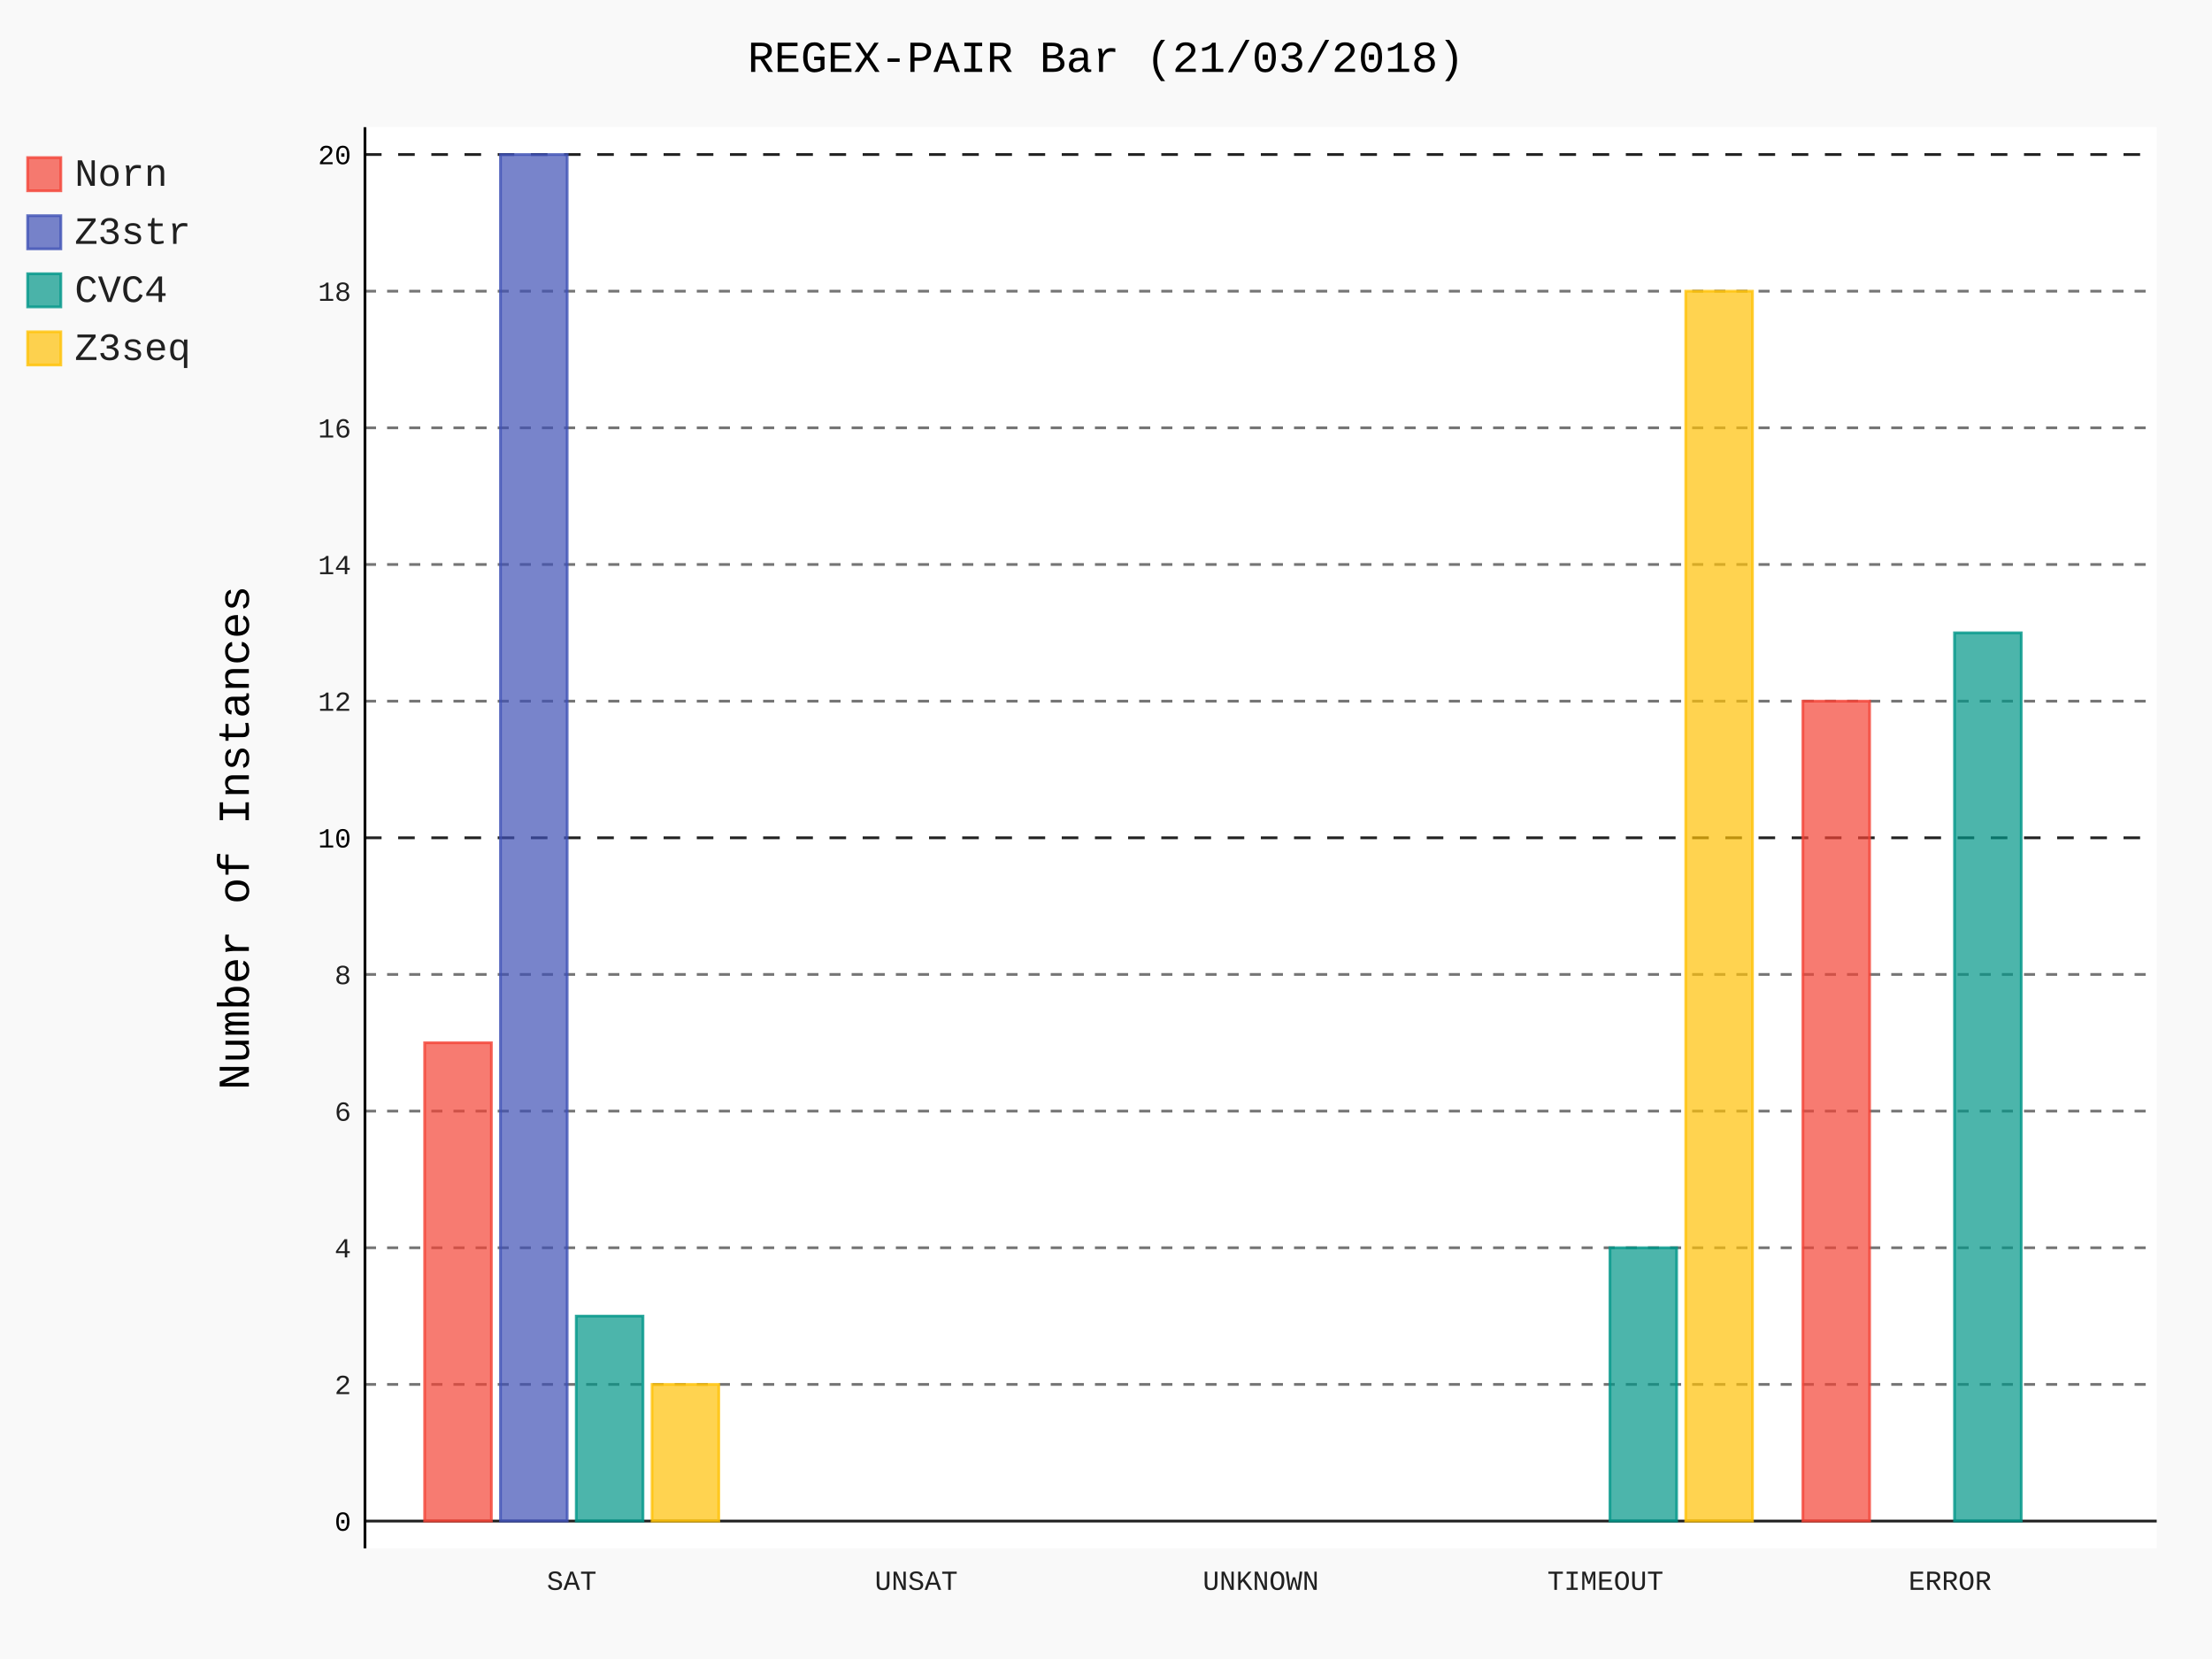
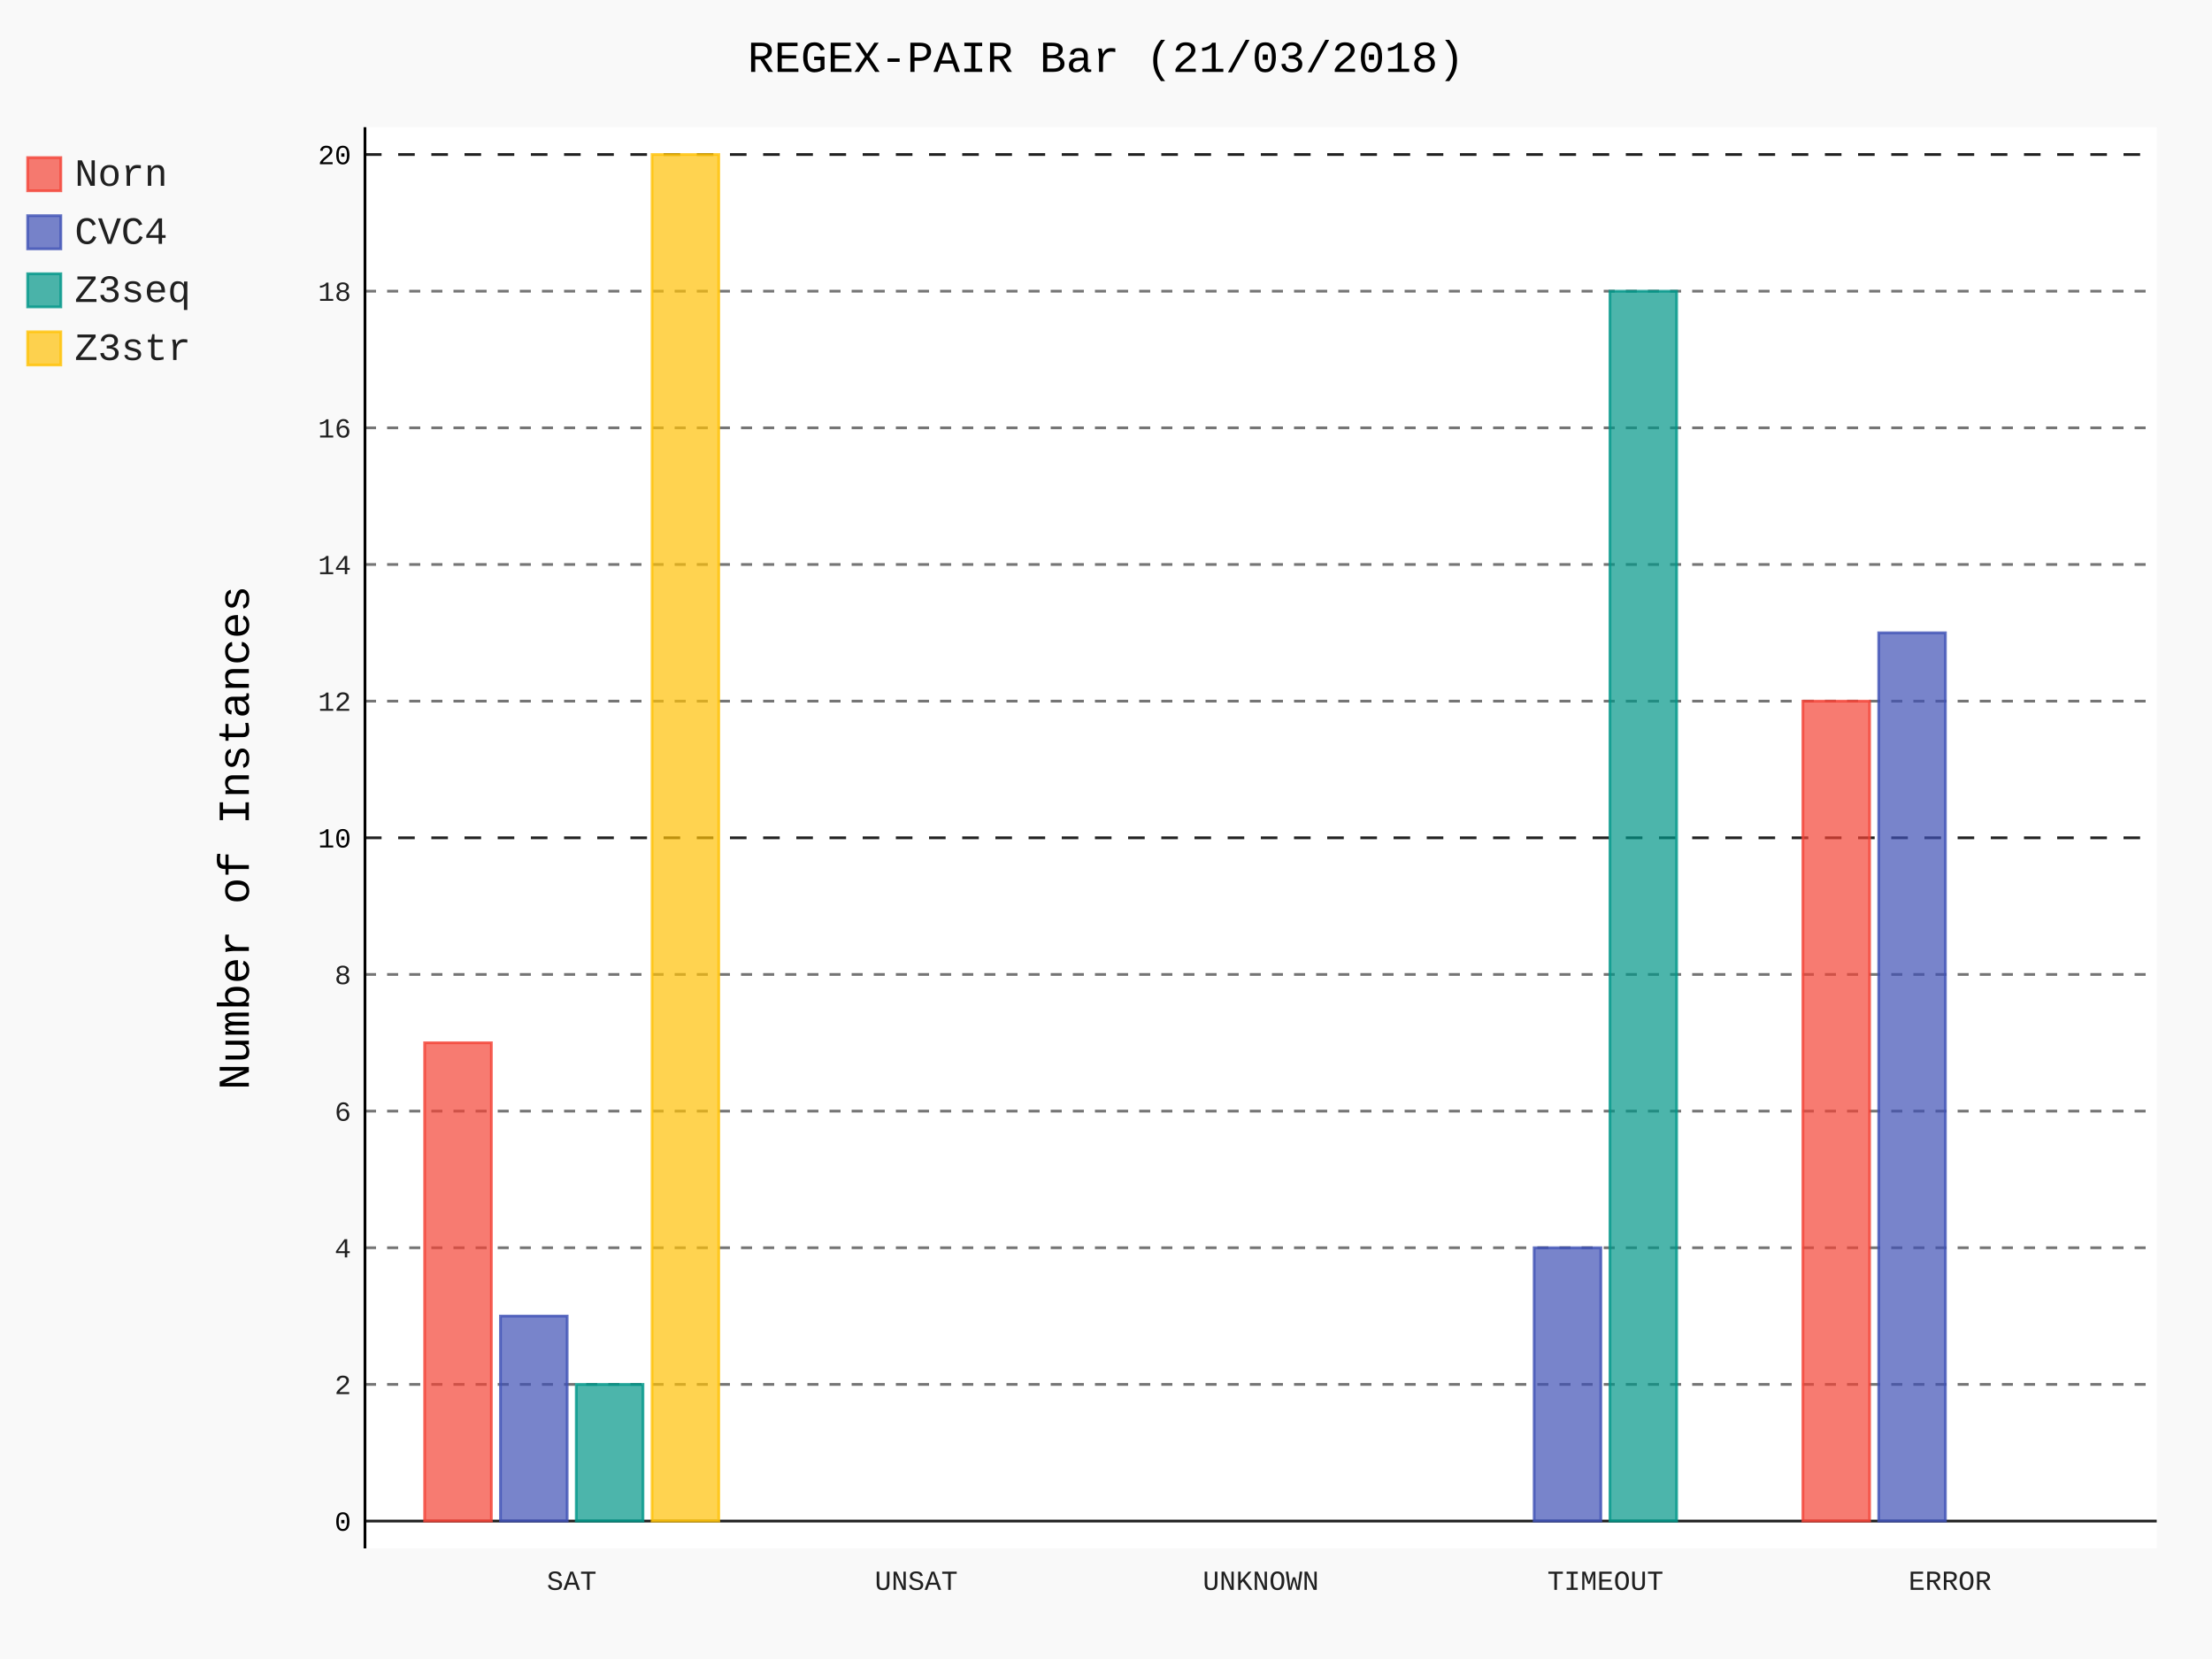
- <svg xmlns="http://www.w3.org/2000/svg" id="chart-8c0c7b80-6a56-4611-bd9f-f65aecd14f97" class="pygal-chart" viewBox="0 0 800 600">
+ <svg xmlns="http://www.w3.org/2000/svg" id="chart-8a6e1235-5697-4637-8cb0-0cb176718ff2" class="pygal-chart" viewBox="0 0 800 600">
  <defs>
-     <style type="text/css">#chart-8c0c7b80-6a56-4611-bd9f-f65aecd14f97{-webkit-user-select:none;-webkit-font-smoothing:antialiased;font-family:Consolas,"Liberation Mono",Menlo,Courier,monospace}#chart-8c0c7b80-6a56-4611-bd9f-f65aecd14f97 .title{font-family:Consolas,"Liberation Mono",Menlo,Courier,monospace;font-size:16px}#chart-8c0c7b80-6a56-4611-bd9f-f65aecd14f97 .legends .legend text{font-family:Consolas,"Liberation Mono",Menlo,Courier,monospace;font-size:14px}#chart-8c0c7b80-6a56-4611-bd9f-f65aecd14f97 .axis text{font-family:Consolas,"Liberation Mono",Menlo,Courier,monospace;font-size:10px}#chart-8c0c7b80-6a56-4611-bd9f-f65aecd14f97 .axis text.major{font-family:Consolas,"Liberation Mono",Menlo,Courier,monospace;font-size:10px}#chart-8c0c7b80-6a56-4611-bd9f-f65aecd14f97 .text-overlay text.value{font-family:Consolas,"Liberation Mono",Menlo,Courier,monospace;font-size:16px}#chart-8c0c7b80-6a56-4611-bd9f-f65aecd14f97 .text-overlay text.label{font-family:Consolas,"Liberation Mono",Menlo,Courier,monospace;font-size:10px}#chart-8c0c7b80-6a56-4611-bd9f-f65aecd14f97 .tooltip{font-family:Consolas,"Liberation Mono",Menlo,Courier,monospace;font-size:14px}#chart-8c0c7b80-6a56-4611-bd9f-f65aecd14f97 text.no_data{font-family:Consolas,"Liberation Mono",Menlo,Courier,monospace;font-size:64px}
- #chart-8c0c7b80-6a56-4611-bd9f-f65aecd14f97{background-color:rgba(249,249,249,1)}#chart-8c0c7b80-6a56-4611-bd9f-f65aecd14f97 path,#chart-8c0c7b80-6a56-4611-bd9f-f65aecd14f97 line,#chart-8c0c7b80-6a56-4611-bd9f-f65aecd14f97 rect,#chart-8c0c7b80-6a56-4611-bd9f-f65aecd14f97 circle{-webkit-transition:150ms;-moz-transition:150ms;transition:150ms}#chart-8c0c7b80-6a56-4611-bd9f-f65aecd14f97 .graph &gt; .background{fill:rgba(249,249,249,1)}#chart-8c0c7b80-6a56-4611-bd9f-f65aecd14f97 .plot &gt; .background{fill:rgba(255,255,255,1)}#chart-8c0c7b80-6a56-4611-bd9f-f65aecd14f97 .graph{fill:rgba(0,0,0,.87)}#chart-8c0c7b80-6a56-4611-bd9f-f65aecd14f97 text.no_data{fill:rgba(0,0,0,1)}#chart-8c0c7b80-6a56-4611-bd9f-f65aecd14f97 .title{fill:rgba(0,0,0,1)}#chart-8c0c7b80-6a56-4611-bd9f-f65aecd14f97 .legends .legend text{fill:rgba(0,0,0,.87)}#chart-8c0c7b80-6a56-4611-bd9f-f65aecd14f97 .legends .legend:hover text{fill:rgba(0,0,0,1)}#chart-8c0c7b80-6a56-4611-bd9f-f65aecd14f97 .axis .line{stroke:rgba(0,0,0,1)}#chart-8c0c7b80-6a56-4611-bd9f-f65aecd14f97 .axis .guide.line{stroke:rgba(0,0,0,.54)}#chart-8c0c7b80-6a56-4611-bd9f-f65aecd14f97 .axis .major.line{stroke:rgba(0,0,0,.87)}#chart-8c0c7b80-6a56-4611-bd9f-f65aecd14f97 .axis text.major{fill:rgba(0,0,0,1)}#chart-8c0c7b80-6a56-4611-bd9f-f65aecd14f97 .axis.y .guides:hover .guide.line,#chart-8c0c7b80-6a56-4611-bd9f-f65aecd14f97 .line-graph .axis.x .guides:hover .guide.line,#chart-8c0c7b80-6a56-4611-bd9f-f65aecd14f97 .stackedline-graph .axis.x .guides:hover .guide.line,#chart-8c0c7b80-6a56-4611-bd9f-f65aecd14f97 .xy-graph .axis.x .guides:hover .guide.line{stroke:rgba(0,0,0,1)}#chart-8c0c7b80-6a56-4611-bd9f-f65aecd14f97 .axis .guides:hover text{fill:rgba(0,0,0,1)}#chart-8c0c7b80-6a56-4611-bd9f-f65aecd14f97 .reactive{fill-opacity:.7;stroke-opacity:.8}#chart-8c0c7b80-6a56-4611-bd9f-f65aecd14f97 .ci{stroke:rgba(0,0,0,.87)}#chart-8c0c7b80-6a56-4611-bd9f-f65aecd14f97 .reactive.active,#chart-8c0c7b80-6a56-4611-bd9f-f65aecd14f97 .active .reactive{fill-opacity:.8;stroke-opacity:.9;stroke-width:4}#chart-8c0c7b80-6a56-4611-bd9f-f65aecd14f97 .ci .reactive.active{stroke-width:1.5}#chart-8c0c7b80-6a56-4611-bd9f-f65aecd14f97 .series text{fill:rgba(0,0,0,1)}#chart-8c0c7b80-6a56-4611-bd9f-f65aecd14f97 .tooltip rect{fill:rgba(255,255,255,1);stroke:rgba(0,0,0,1);-webkit-transition:opacity 150ms;-moz-transition:opacity 150ms;transition:opacity 150ms}#chart-8c0c7b80-6a56-4611-bd9f-f65aecd14f97 .tooltip .label{fill:rgba(0,0,0,.87)}#chart-8c0c7b80-6a56-4611-bd9f-f65aecd14f97 .tooltip .label{fill:rgba(0,0,0,.87)}#chart-8c0c7b80-6a56-4611-bd9f-f65aecd14f97 .tooltip .legend{font-size:.8em;fill:rgba(0,0,0,.54)}#chart-8c0c7b80-6a56-4611-bd9f-f65aecd14f97 .tooltip .x_label{font-size:.6em;fill:rgba(0,0,0,1)}#chart-8c0c7b80-6a56-4611-bd9f-f65aecd14f97 .tooltip .xlink{font-size:.5em;text-decoration:underline}#chart-8c0c7b80-6a56-4611-bd9f-f65aecd14f97 .tooltip .value{font-size:1.5em}#chart-8c0c7b80-6a56-4611-bd9f-f65aecd14f97 .bound{font-size:.5em}#chart-8c0c7b80-6a56-4611-bd9f-f65aecd14f97 .max-value{font-size:.75em;fill:rgba(0,0,0,.54)}#chart-8c0c7b80-6a56-4611-bd9f-f65aecd14f97 .map-element{fill:rgba(255,255,255,1);stroke:rgba(0,0,0,.54) !important}#chart-8c0c7b80-6a56-4611-bd9f-f65aecd14f97 .map-element .reactive{fill-opacity:inherit;stroke-opacity:inherit}#chart-8c0c7b80-6a56-4611-bd9f-f65aecd14f97 .color-0,#chart-8c0c7b80-6a56-4611-bd9f-f65aecd14f97 .color-0 a:visited{stroke:#F44336;fill:#F44336}#chart-8c0c7b80-6a56-4611-bd9f-f65aecd14f97 .color-1,#chart-8c0c7b80-6a56-4611-bd9f-f65aecd14f97 .color-1 a:visited{stroke:#3F51B5;fill:#3F51B5}#chart-8c0c7b80-6a56-4611-bd9f-f65aecd14f97 .color-2,#chart-8c0c7b80-6a56-4611-bd9f-f65aecd14f97 .color-2 a:visited{stroke:#009688;fill:#009688}#chart-8c0c7b80-6a56-4611-bd9f-f65aecd14f97 .color-3,#chart-8c0c7b80-6a56-4611-bd9f-f65aecd14f97 .color-3 a:visited{stroke:#FFC107;fill:#FFC107}#chart-8c0c7b80-6a56-4611-bd9f-f65aecd14f97 .text-overlay .color-0 text{fill:black}#chart-8c0c7b80-6a56-4611-bd9f-f65aecd14f97 .text-overlay .color-1 text{fill:black}#chart-8c0c7b80-6a56-4611-bd9f-f65aecd14f97 .text-overlay .color-2 text{fill:black}#chart-8c0c7b80-6a56-4611-bd9f-f65aecd14f97 .text-overlay .color-3 text{fill:black}
- #chart-8c0c7b80-6a56-4611-bd9f-f65aecd14f97 text.no_data{text-anchor:middle}#chart-8c0c7b80-6a56-4611-bd9f-f65aecd14f97 .guide.line{fill:none}#chart-8c0c7b80-6a56-4611-bd9f-f65aecd14f97 .centered{text-anchor:middle}#chart-8c0c7b80-6a56-4611-bd9f-f65aecd14f97 .title{text-anchor:middle}#chart-8c0c7b80-6a56-4611-bd9f-f65aecd14f97 .legends .legend text{fill-opacity:1}#chart-8c0c7b80-6a56-4611-bd9f-f65aecd14f97 .axis.x text{text-anchor:middle}#chart-8c0c7b80-6a56-4611-bd9f-f65aecd14f97 .axis.x:not(.web) text[transform]{text-anchor:start}#chart-8c0c7b80-6a56-4611-bd9f-f65aecd14f97 .axis.x:not(.web) text[transform].backwards{text-anchor:end}#chart-8c0c7b80-6a56-4611-bd9f-f65aecd14f97 .axis.y text{text-anchor:end}#chart-8c0c7b80-6a56-4611-bd9f-f65aecd14f97 .axis.y text[transform].backwards{text-anchor:start}#chart-8c0c7b80-6a56-4611-bd9f-f65aecd14f97 .axis.y2 text{text-anchor:start}#chart-8c0c7b80-6a56-4611-bd9f-f65aecd14f97 .axis.y2 text[transform].backwards{text-anchor:end}#chart-8c0c7b80-6a56-4611-bd9f-f65aecd14f97 .axis .guide.line{stroke-dasharray:4,4}#chart-8c0c7b80-6a56-4611-bd9f-f65aecd14f97 .axis .major.guide.line{stroke-dasharray:6,6}#chart-8c0c7b80-6a56-4611-bd9f-f65aecd14f97 .horizontal .axis.y .guide.line,#chart-8c0c7b80-6a56-4611-bd9f-f65aecd14f97 .horizontal .axis.y2 .guide.line,#chart-8c0c7b80-6a56-4611-bd9f-f65aecd14f97 .vertical .axis.x .guide.line{opacity:0}#chart-8c0c7b80-6a56-4611-bd9f-f65aecd14f97 .horizontal .axis.always_show .guide.line,#chart-8c0c7b80-6a56-4611-bd9f-f65aecd14f97 .vertical .axis.always_show .guide.line{opacity:1 !important}#chart-8c0c7b80-6a56-4611-bd9f-f65aecd14f97 .axis.y .guides:hover .guide.line,#chart-8c0c7b80-6a56-4611-bd9f-f65aecd14f97 .axis.y2 .guides:hover .guide.line,#chart-8c0c7b80-6a56-4611-bd9f-f65aecd14f97 .axis.x .guides:hover .guide.line{opacity:1}#chart-8c0c7b80-6a56-4611-bd9f-f65aecd14f97 .axis .guides:hover text{opacity:1}#chart-8c0c7b80-6a56-4611-bd9f-f65aecd14f97 .nofill{fill:none}#chart-8c0c7b80-6a56-4611-bd9f-f65aecd14f97 .subtle-fill{fill-opacity:.2}#chart-8c0c7b80-6a56-4611-bd9f-f65aecd14f97 .dot{stroke-width:1px;fill-opacity:1}#chart-8c0c7b80-6a56-4611-bd9f-f65aecd14f97 .dot.active{stroke-width:5px}#chart-8c0c7b80-6a56-4611-bd9f-f65aecd14f97 .dot.negative{fill:transparent}#chart-8c0c7b80-6a56-4611-bd9f-f65aecd14f97 text,#chart-8c0c7b80-6a56-4611-bd9f-f65aecd14f97 tspan{stroke:none !important}#chart-8c0c7b80-6a56-4611-bd9f-f65aecd14f97 .series text.active{opacity:1}#chart-8c0c7b80-6a56-4611-bd9f-f65aecd14f97 .tooltip rect{fill-opacity:.95;stroke-width:.5}#chart-8c0c7b80-6a56-4611-bd9f-f65aecd14f97 .tooltip text{fill-opacity:1}#chart-8c0c7b80-6a56-4611-bd9f-f65aecd14f97 .showable{visibility:hidden}#chart-8c0c7b80-6a56-4611-bd9f-f65aecd14f97 .showable.shown{visibility:visible}#chart-8c0c7b80-6a56-4611-bd9f-f65aecd14f97 .gauge-background{fill:rgba(229,229,229,1);stroke:none}#chart-8c0c7b80-6a56-4611-bd9f-f65aecd14f97 .bg-lines{stroke:rgba(249,249,249,1);stroke-width:2px}</style>
+     <style type="text/css">#chart-8a6e1235-5697-4637-8cb0-0cb176718ff2{-webkit-user-select:none;-webkit-font-smoothing:antialiased;font-family:Consolas,"Liberation Mono",Menlo,Courier,monospace}#chart-8a6e1235-5697-4637-8cb0-0cb176718ff2 .title{font-family:Consolas,"Liberation Mono",Menlo,Courier,monospace;font-size:16px}#chart-8a6e1235-5697-4637-8cb0-0cb176718ff2 .legends .legend text{font-family:Consolas,"Liberation Mono",Menlo,Courier,monospace;font-size:14px}#chart-8a6e1235-5697-4637-8cb0-0cb176718ff2 .axis text{font-family:Consolas,"Liberation Mono",Menlo,Courier,monospace;font-size:10px}#chart-8a6e1235-5697-4637-8cb0-0cb176718ff2 .axis text.major{font-family:Consolas,"Liberation Mono",Menlo,Courier,monospace;font-size:10px}#chart-8a6e1235-5697-4637-8cb0-0cb176718ff2 .text-overlay text.value{font-family:Consolas,"Liberation Mono",Menlo,Courier,monospace;font-size:16px}#chart-8a6e1235-5697-4637-8cb0-0cb176718ff2 .text-overlay text.label{font-family:Consolas,"Liberation Mono",Menlo,Courier,monospace;font-size:10px}#chart-8a6e1235-5697-4637-8cb0-0cb176718ff2 .tooltip{font-family:Consolas,"Liberation Mono",Menlo,Courier,monospace;font-size:14px}#chart-8a6e1235-5697-4637-8cb0-0cb176718ff2 text.no_data{font-family:Consolas,"Liberation Mono",Menlo,Courier,monospace;font-size:64px}
+ #chart-8a6e1235-5697-4637-8cb0-0cb176718ff2{background-color:rgba(249,249,249,1)}#chart-8a6e1235-5697-4637-8cb0-0cb176718ff2 path,#chart-8a6e1235-5697-4637-8cb0-0cb176718ff2 line,#chart-8a6e1235-5697-4637-8cb0-0cb176718ff2 rect,#chart-8a6e1235-5697-4637-8cb0-0cb176718ff2 circle{-webkit-transition:150ms;-moz-transition:150ms;transition:150ms}#chart-8a6e1235-5697-4637-8cb0-0cb176718ff2 .graph &gt; .background{fill:rgba(249,249,249,1)}#chart-8a6e1235-5697-4637-8cb0-0cb176718ff2 .plot &gt; .background{fill:rgba(255,255,255,1)}#chart-8a6e1235-5697-4637-8cb0-0cb176718ff2 .graph{fill:rgba(0,0,0,.87)}#chart-8a6e1235-5697-4637-8cb0-0cb176718ff2 text.no_data{fill:rgba(0,0,0,1)}#chart-8a6e1235-5697-4637-8cb0-0cb176718ff2 .title{fill:rgba(0,0,0,1)}#chart-8a6e1235-5697-4637-8cb0-0cb176718ff2 .legends .legend text{fill:rgba(0,0,0,.87)}#chart-8a6e1235-5697-4637-8cb0-0cb176718ff2 .legends .legend:hover text{fill:rgba(0,0,0,1)}#chart-8a6e1235-5697-4637-8cb0-0cb176718ff2 .axis .line{stroke:rgba(0,0,0,1)}#chart-8a6e1235-5697-4637-8cb0-0cb176718ff2 .axis .guide.line{stroke:rgba(0,0,0,.54)}#chart-8a6e1235-5697-4637-8cb0-0cb176718ff2 .axis .major.line{stroke:rgba(0,0,0,.87)}#chart-8a6e1235-5697-4637-8cb0-0cb176718ff2 .axis text.major{fill:rgba(0,0,0,1)}#chart-8a6e1235-5697-4637-8cb0-0cb176718ff2 .axis.y .guides:hover .guide.line,#chart-8a6e1235-5697-4637-8cb0-0cb176718ff2 .line-graph .axis.x .guides:hover .guide.line,#chart-8a6e1235-5697-4637-8cb0-0cb176718ff2 .stackedline-graph .axis.x .guides:hover .guide.line,#chart-8a6e1235-5697-4637-8cb0-0cb176718ff2 .xy-graph .axis.x .guides:hover .guide.line{stroke:rgba(0,0,0,1)}#chart-8a6e1235-5697-4637-8cb0-0cb176718ff2 .axis .guides:hover text{fill:rgba(0,0,0,1)}#chart-8a6e1235-5697-4637-8cb0-0cb176718ff2 .reactive{fill-opacity:.7;stroke-opacity:.8}#chart-8a6e1235-5697-4637-8cb0-0cb176718ff2 .ci{stroke:rgba(0,0,0,.87)}#chart-8a6e1235-5697-4637-8cb0-0cb176718ff2 .reactive.active,#chart-8a6e1235-5697-4637-8cb0-0cb176718ff2 .active .reactive{fill-opacity:.8;stroke-opacity:.9;stroke-width:4}#chart-8a6e1235-5697-4637-8cb0-0cb176718ff2 .ci .reactive.active{stroke-width:1.5}#chart-8a6e1235-5697-4637-8cb0-0cb176718ff2 .series text{fill:rgba(0,0,0,1)}#chart-8a6e1235-5697-4637-8cb0-0cb176718ff2 .tooltip rect{fill:rgba(255,255,255,1);stroke:rgba(0,0,0,1);-webkit-transition:opacity 150ms;-moz-transition:opacity 150ms;transition:opacity 150ms}#chart-8a6e1235-5697-4637-8cb0-0cb176718ff2 .tooltip .label{fill:rgba(0,0,0,.87)}#chart-8a6e1235-5697-4637-8cb0-0cb176718ff2 .tooltip .label{fill:rgba(0,0,0,.87)}#chart-8a6e1235-5697-4637-8cb0-0cb176718ff2 .tooltip .legend{font-size:.8em;fill:rgba(0,0,0,.54)}#chart-8a6e1235-5697-4637-8cb0-0cb176718ff2 .tooltip .x_label{font-size:.6em;fill:rgba(0,0,0,1)}#chart-8a6e1235-5697-4637-8cb0-0cb176718ff2 .tooltip .xlink{font-size:.5em;text-decoration:underline}#chart-8a6e1235-5697-4637-8cb0-0cb176718ff2 .tooltip .value{font-size:1.5em}#chart-8a6e1235-5697-4637-8cb0-0cb176718ff2 .bound{font-size:.5em}#chart-8a6e1235-5697-4637-8cb0-0cb176718ff2 .max-value{font-size:.75em;fill:rgba(0,0,0,.54)}#chart-8a6e1235-5697-4637-8cb0-0cb176718ff2 .map-element{fill:rgba(255,255,255,1);stroke:rgba(0,0,0,.54) !important}#chart-8a6e1235-5697-4637-8cb0-0cb176718ff2 .map-element .reactive{fill-opacity:inherit;stroke-opacity:inherit}#chart-8a6e1235-5697-4637-8cb0-0cb176718ff2 .color-0,#chart-8a6e1235-5697-4637-8cb0-0cb176718ff2 .color-0 a:visited{stroke:#F44336;fill:#F44336}#chart-8a6e1235-5697-4637-8cb0-0cb176718ff2 .color-1,#chart-8a6e1235-5697-4637-8cb0-0cb176718ff2 .color-1 a:visited{stroke:#3F51B5;fill:#3F51B5}#chart-8a6e1235-5697-4637-8cb0-0cb176718ff2 .color-2,#chart-8a6e1235-5697-4637-8cb0-0cb176718ff2 .color-2 a:visited{stroke:#009688;fill:#009688}#chart-8a6e1235-5697-4637-8cb0-0cb176718ff2 .color-3,#chart-8a6e1235-5697-4637-8cb0-0cb176718ff2 .color-3 a:visited{stroke:#FFC107;fill:#FFC107}#chart-8a6e1235-5697-4637-8cb0-0cb176718ff2 .text-overlay .color-0 text{fill:black}#chart-8a6e1235-5697-4637-8cb0-0cb176718ff2 .text-overlay .color-1 text{fill:black}#chart-8a6e1235-5697-4637-8cb0-0cb176718ff2 .text-overlay .color-2 text{fill:black}#chart-8a6e1235-5697-4637-8cb0-0cb176718ff2 .text-overlay .color-3 text{fill:black}
+ #chart-8a6e1235-5697-4637-8cb0-0cb176718ff2 text.no_data{text-anchor:middle}#chart-8a6e1235-5697-4637-8cb0-0cb176718ff2 .guide.line{fill:none}#chart-8a6e1235-5697-4637-8cb0-0cb176718ff2 .centered{text-anchor:middle}#chart-8a6e1235-5697-4637-8cb0-0cb176718ff2 .title{text-anchor:middle}#chart-8a6e1235-5697-4637-8cb0-0cb176718ff2 .legends .legend text{fill-opacity:1}#chart-8a6e1235-5697-4637-8cb0-0cb176718ff2 .axis.x text{text-anchor:middle}#chart-8a6e1235-5697-4637-8cb0-0cb176718ff2 .axis.x:not(.web) text[transform]{text-anchor:start}#chart-8a6e1235-5697-4637-8cb0-0cb176718ff2 .axis.x:not(.web) text[transform].backwards{text-anchor:end}#chart-8a6e1235-5697-4637-8cb0-0cb176718ff2 .axis.y text{text-anchor:end}#chart-8a6e1235-5697-4637-8cb0-0cb176718ff2 .axis.y text[transform].backwards{text-anchor:start}#chart-8a6e1235-5697-4637-8cb0-0cb176718ff2 .axis.y2 text{text-anchor:start}#chart-8a6e1235-5697-4637-8cb0-0cb176718ff2 .axis.y2 text[transform].backwards{text-anchor:end}#chart-8a6e1235-5697-4637-8cb0-0cb176718ff2 .axis .guide.line{stroke-dasharray:4,4}#chart-8a6e1235-5697-4637-8cb0-0cb176718ff2 .axis .major.guide.line{stroke-dasharray:6,6}#chart-8a6e1235-5697-4637-8cb0-0cb176718ff2 .horizontal .axis.y .guide.line,#chart-8a6e1235-5697-4637-8cb0-0cb176718ff2 .horizontal .axis.y2 .guide.line,#chart-8a6e1235-5697-4637-8cb0-0cb176718ff2 .vertical .axis.x .guide.line{opacity:0}#chart-8a6e1235-5697-4637-8cb0-0cb176718ff2 .horizontal .axis.always_show .guide.line,#chart-8a6e1235-5697-4637-8cb0-0cb176718ff2 .vertical .axis.always_show .guide.line{opacity:1 !important}#chart-8a6e1235-5697-4637-8cb0-0cb176718ff2 .axis.y .guides:hover .guide.line,#chart-8a6e1235-5697-4637-8cb0-0cb176718ff2 .axis.y2 .guides:hover .guide.line,#chart-8a6e1235-5697-4637-8cb0-0cb176718ff2 .axis.x .guides:hover .guide.line{opacity:1}#chart-8a6e1235-5697-4637-8cb0-0cb176718ff2 .axis .guides:hover text{opacity:1}#chart-8a6e1235-5697-4637-8cb0-0cb176718ff2 .nofill{fill:none}#chart-8a6e1235-5697-4637-8cb0-0cb176718ff2 .subtle-fill{fill-opacity:.2}#chart-8a6e1235-5697-4637-8cb0-0cb176718ff2 .dot{stroke-width:1px;fill-opacity:1}#chart-8a6e1235-5697-4637-8cb0-0cb176718ff2 .dot.active{stroke-width:5px}#chart-8a6e1235-5697-4637-8cb0-0cb176718ff2 .dot.negative{fill:transparent}#chart-8a6e1235-5697-4637-8cb0-0cb176718ff2 text,#chart-8a6e1235-5697-4637-8cb0-0cb176718ff2 tspan{stroke:none !important}#chart-8a6e1235-5697-4637-8cb0-0cb176718ff2 .series text.active{opacity:1}#chart-8a6e1235-5697-4637-8cb0-0cb176718ff2 .tooltip rect{fill-opacity:.95;stroke-width:.5}#chart-8a6e1235-5697-4637-8cb0-0cb176718ff2 .tooltip text{fill-opacity:1}#chart-8a6e1235-5697-4637-8cb0-0cb176718ff2 .showable{visibility:hidden}#chart-8a6e1235-5697-4637-8cb0-0cb176718ff2 .showable.shown{visibility:visible}#chart-8a6e1235-5697-4637-8cb0-0cb176718ff2 .gauge-background{fill:rgba(229,229,229,1);stroke:none}#chart-8a6e1235-5697-4637-8cb0-0cb176718ff2 .bg-lines{stroke:rgba(249,249,249,1);stroke-width:2px}</style>
  </defs>
  <g class="graph bar-graph vertical">
    <rect class="background" height="600" width="800" x="0" y="0" />
    <g class="plot" transform="translate(132, 46)">
      <rect class="background" height="514" width="648.0" x="0" y="0" />
      <g class="axis y always_show">
        <g class="guides">
          <path class="axis major line" d="M0 504.115 h648" />
          <text class="major" x="-5" y="507.615">0</text>
        </g>
        <g class="guides">
          <path class="guide line" d="M0 454.692 h648" />
          <text class="" x="-5" y="458.192">2</text>
        </g>
        <g class="guides">
          <path class="guide line" d="M0 405.269 h648" />
          <text class="" x="-5" y="408.769">4</text>
        </g>
        <g class="guides">
          <path class="guide line" d="M0 355.846 h648" />
          <text class="" x="-5" y="359.346">6</text>
        </g>
        <g class="guides">
          <path class="guide line" d="M0 306.423 h648" />
          <text class="" x="-5" y="309.923">8</text>
        </g>
        <g class="guides">
          <path class="major guide line" d="M0 257 h648" />
          <text class="major" x="-5" y="260.5">10</text>
        </g>
        <g class="guides">
          <path class="guide line" d="M0 207.577 h648" />
          <text class="" x="-5" y="211.077">12</text>
        </g>
        <g class="guides">
          <path class="guide line" d="M0 158.154 h648" />
          <text class="" x="-5" y="161.654">14</text>
        </g>
        <g class="guides">
          <path class="guide line" d="M0 108.731 h648" />
          <text class="" x="-5" y="112.231">16</text>
        </g>
        <g class="guides">
          <path class="guide line" d="M0 59.308 h648" />
          <text class="" x="-5" y="62.808">18</text>
        </g>
        <g class="guides">
          <path class="major guide line" d="M0 9.885 h648" />
          <text class="major" x="-5" y="13.385">20</text>
        </g>
      </g>
      <g class="axis x">
        <path class="line" d="M0 0 v514" />
        <g class="guides">
          <path class="guide line" d="M74.769 0 v514" />
          <text class="" x="74.769" y="529.0">SAT</text>
        </g>
        <g class="guides">
          <path class="guide line" d="M199.385 0 v514" />
          <text class="" x="199.385" y="529.0">UNSAT</text>
        </g>
        <g class="guides">
          <path class="guide line" d="M324 0 v514" />
          <text class="" x="324.0" y="529.0">UNKNOWN</text>
        </g>
        <g class="guides">
          <path class="guide line" d="M448.615 0 v514" />
          <text class="" x="448.615" y="529.0">TIMEOUT</text>
        </g>
        <g class="guides">
          <path class="guide line" d="M573.231 0 v514" />
          <text class="" x="573.231" y="529.0">ERROR</text>
        </g>
      </g>
      <g class="series serie-0 color-0">
        <g class="bars">
          <g class="bar">
            <rect class="rect reactive tooltip-trigger" height="172.981" rx="0" ry="0" width="24.126" x="21.583" y="331.135" />
          </g>
          <g class="bar">
            <rect class="rect reactive tooltip-trigger" height="0.0" rx="0" ry="0" width="24.126" x="146.199" y="504.115" />
          </g>
          <g class="bar">
            <rect class="rect reactive tooltip-trigger" height="0.0" rx="0" ry="0" width="24.126" x="270.814" y="504.115" />
          </g>
          <g class="bar">
            <rect class="rect reactive tooltip-trigger" height="0.0" rx="0" ry="0" width="24.126" x="395.43" y="504.115" />
          </g>
          <g class="bar">
            <rect class="rect reactive tooltip-trigger" height="296.538" rx="0" ry="0" width="24.126" x="520.045" y="207.577" />
          </g>
        </g>
      </g>
      <g class="series serie-1 color-1">
        <g class="bars">
          <g class="bar">
-             <rect class="rect reactive tooltip-trigger" height="494.231" rx="0" ry="0" width="24.126" x="48.999" y="9.885" />
+             <rect class="rect reactive tooltip-trigger" height="74.135" rx="0" ry="0" width="24.126" x="48.999" y="429.981" />
          </g>
          <g class="bar">
            <rect class="rect reactive tooltip-trigger" height="0.0" rx="0" ry="0" width="24.126" x="173.614" y="504.115" />
          </g>
          <g class="bar">
            <rect class="rect reactive tooltip-trigger" height="0.0" rx="0" ry="0" width="24.126" x="298.23" y="504.115" />
          </g>
          <g class="bar">
-             <rect class="rect reactive tooltip-trigger" height="0.0" rx="0" ry="0" width="24.126" x="422.845" y="504.115" />
+             <rect class="rect reactive tooltip-trigger" height="98.846" rx="0" ry="0" width="24.126" x="422.845" y="405.269" />
          </g>
          <g class="bar">
-             <rect class="rect reactive tooltip-trigger" height="0.0" rx="0" ry="0" width="24.126" x="547.46" y="504.115" />
+             <rect class="rect reactive tooltip-trigger" height="321.25" rx="0" ry="0" width="24.126" x="547.46" y="182.865" />
          </g>
        </g>
      </g>
      <g class="series serie-2 color-2">
        <g class="bars">
          <g class="bar">
-             <rect class="rect reactive tooltip-trigger" height="74.135" rx="0" ry="0" width="24.126" x="76.414" y="429.981" />
+             <rect class="rect reactive tooltip-trigger" height="49.423" rx="0" ry="0" width="24.126" x="76.414" y="454.692" />
          </g>
          <g class="bar">
            <rect class="rect reactive tooltip-trigger" height="0.0" rx="0" ry="0" width="24.126" x="201.03" y="504.115" />
          </g>
          <g class="bar">
            <rect class="rect reactive tooltip-trigger" height="0.0" rx="0" ry="0" width="24.126" x="325.645" y="504.115" />
          </g>
          <g class="bar">
-             <rect class="rect reactive tooltip-trigger" height="98.846" rx="0" ry="0" width="24.126" x="450.26" y="405.269" />
+             <rect class="rect reactive tooltip-trigger" height="444.808" rx="0" ry="0" width="24.126" x="450.26" y="59.308" />
          </g>
          <g class="bar">
-             <rect class="rect reactive tooltip-trigger" height="321.25" rx="0" ry="0" width="24.126" x="574.876" y="182.865" />
+             <rect class="rect reactive tooltip-trigger" height="0.0" rx="0" ry="0" width="24.126" x="574.876" y="504.115" />
          </g>
        </g>
      </g>
      <g class="series serie-3 color-3">
        <g class="bars">
          <g class="bar">
-             <rect class="rect reactive tooltip-trigger" height="49.423" rx="0" ry="0" width="24.126" x="103.83" y="454.692" />
+             <rect class="rect reactive tooltip-trigger" height="494.231" rx="0" ry="0" width="24.126" x="103.83" y="9.885" />
          </g>
          <g class="bar">
            <rect class="rect reactive tooltip-trigger" height="0.0" rx="0" ry="0" width="24.126" x="228.445" y="504.115" />
          </g>
          <g class="bar">
            <rect class="rect reactive tooltip-trigger" height="0.0" rx="0" ry="0" width="24.126" x="353.06" y="504.115" />
          </g>
          <g class="bar">
-             <rect class="rect reactive tooltip-trigger" height="444.808" rx="0" ry="0" width="24.126" x="477.676" y="59.308" />
+             <rect class="rect reactive tooltip-trigger" height="0.0" rx="0" ry="0" width="24.126" x="477.676" y="504.115" />
          </g>
          <g class="bar">
            <rect class="rect reactive tooltip-trigger" height="0.0" rx="0" ry="0" width="24.126" x="602.291" y="504.115" />
          </g>
        </g>
      </g>
    </g>
    <g class="titles">
      <text class="title plot_title" x="400.0" y="26">REGEX-PAIR Bar (21/03/2018)</text>
      <text class="title" x="64.0" y="329.0" transform="rotate(-90 64 303)">Number of Instances</text>
    </g>
    <g class="plot overlay" transform="translate(132, 46)">
      <g class="series serie-0 color-0" />
      <g class="series serie-1 color-1" />
      <g class="series serie-2 color-2" />
      <g class="series serie-3 color-3" />
    </g>
    <g class="plot text-overlay" transform="translate(132, 46)">
      <g class="series serie-0 color-0" />
      <g class="series serie-1 color-1" />
      <g class="series serie-2 color-2" />
      <g class="series serie-3 color-3" />
    </g>
    <g class="plot tooltip-overlay" transform="translate(132, 46)">
      <g class="tooltip" style="opacity: 0" transform="translate(0 0)">
        <rect class="tooltip-box" height="0" rx="10" ry="10" width="0" />
        <g class="text" />
      </g>
    </g>
    <g class="legends" transform="translate(10, 56)">
      <g class="legend reactive activate-serie" id="activate-serie-0">
        <rect class="color-0 reactive" height="12" width="12" x="0.0" y="1.0" />
        <text x="17.0" y="11.2">Norn</text>
      </g>
      <g class="legend reactive activate-serie" id="activate-serie-1">
        <rect class="color-1 reactive" height="12" width="12" x="0.0" y="22.0" />
-         <text x="17.0" y="32.2">Z3str</text>
+         <text x="17.0" y="32.2">CVC4</text>
      </g>
      <g class="legend reactive activate-serie" id="activate-serie-2">
        <rect class="color-2 reactive" height="12" width="12" x="0.0" y="43.0" />
-         <text x="17.0" y="53.2">CVC4</text>
+         <text x="17.0" y="53.2">Z3seq</text>
      </g>
      <g class="legend reactive activate-serie" id="activate-serie-3">
        <rect class="color-3 reactive" height="12" width="12" x="0.0" y="64.0" />
-         <text x="17.0" y="74.2">Z3seq</text>
+         <text x="17.0" y="74.2">Z3str</text>
      </g>
    </g>
    <g class="legends" transform="translate(790, 56)" />
  </g>
</svg>
